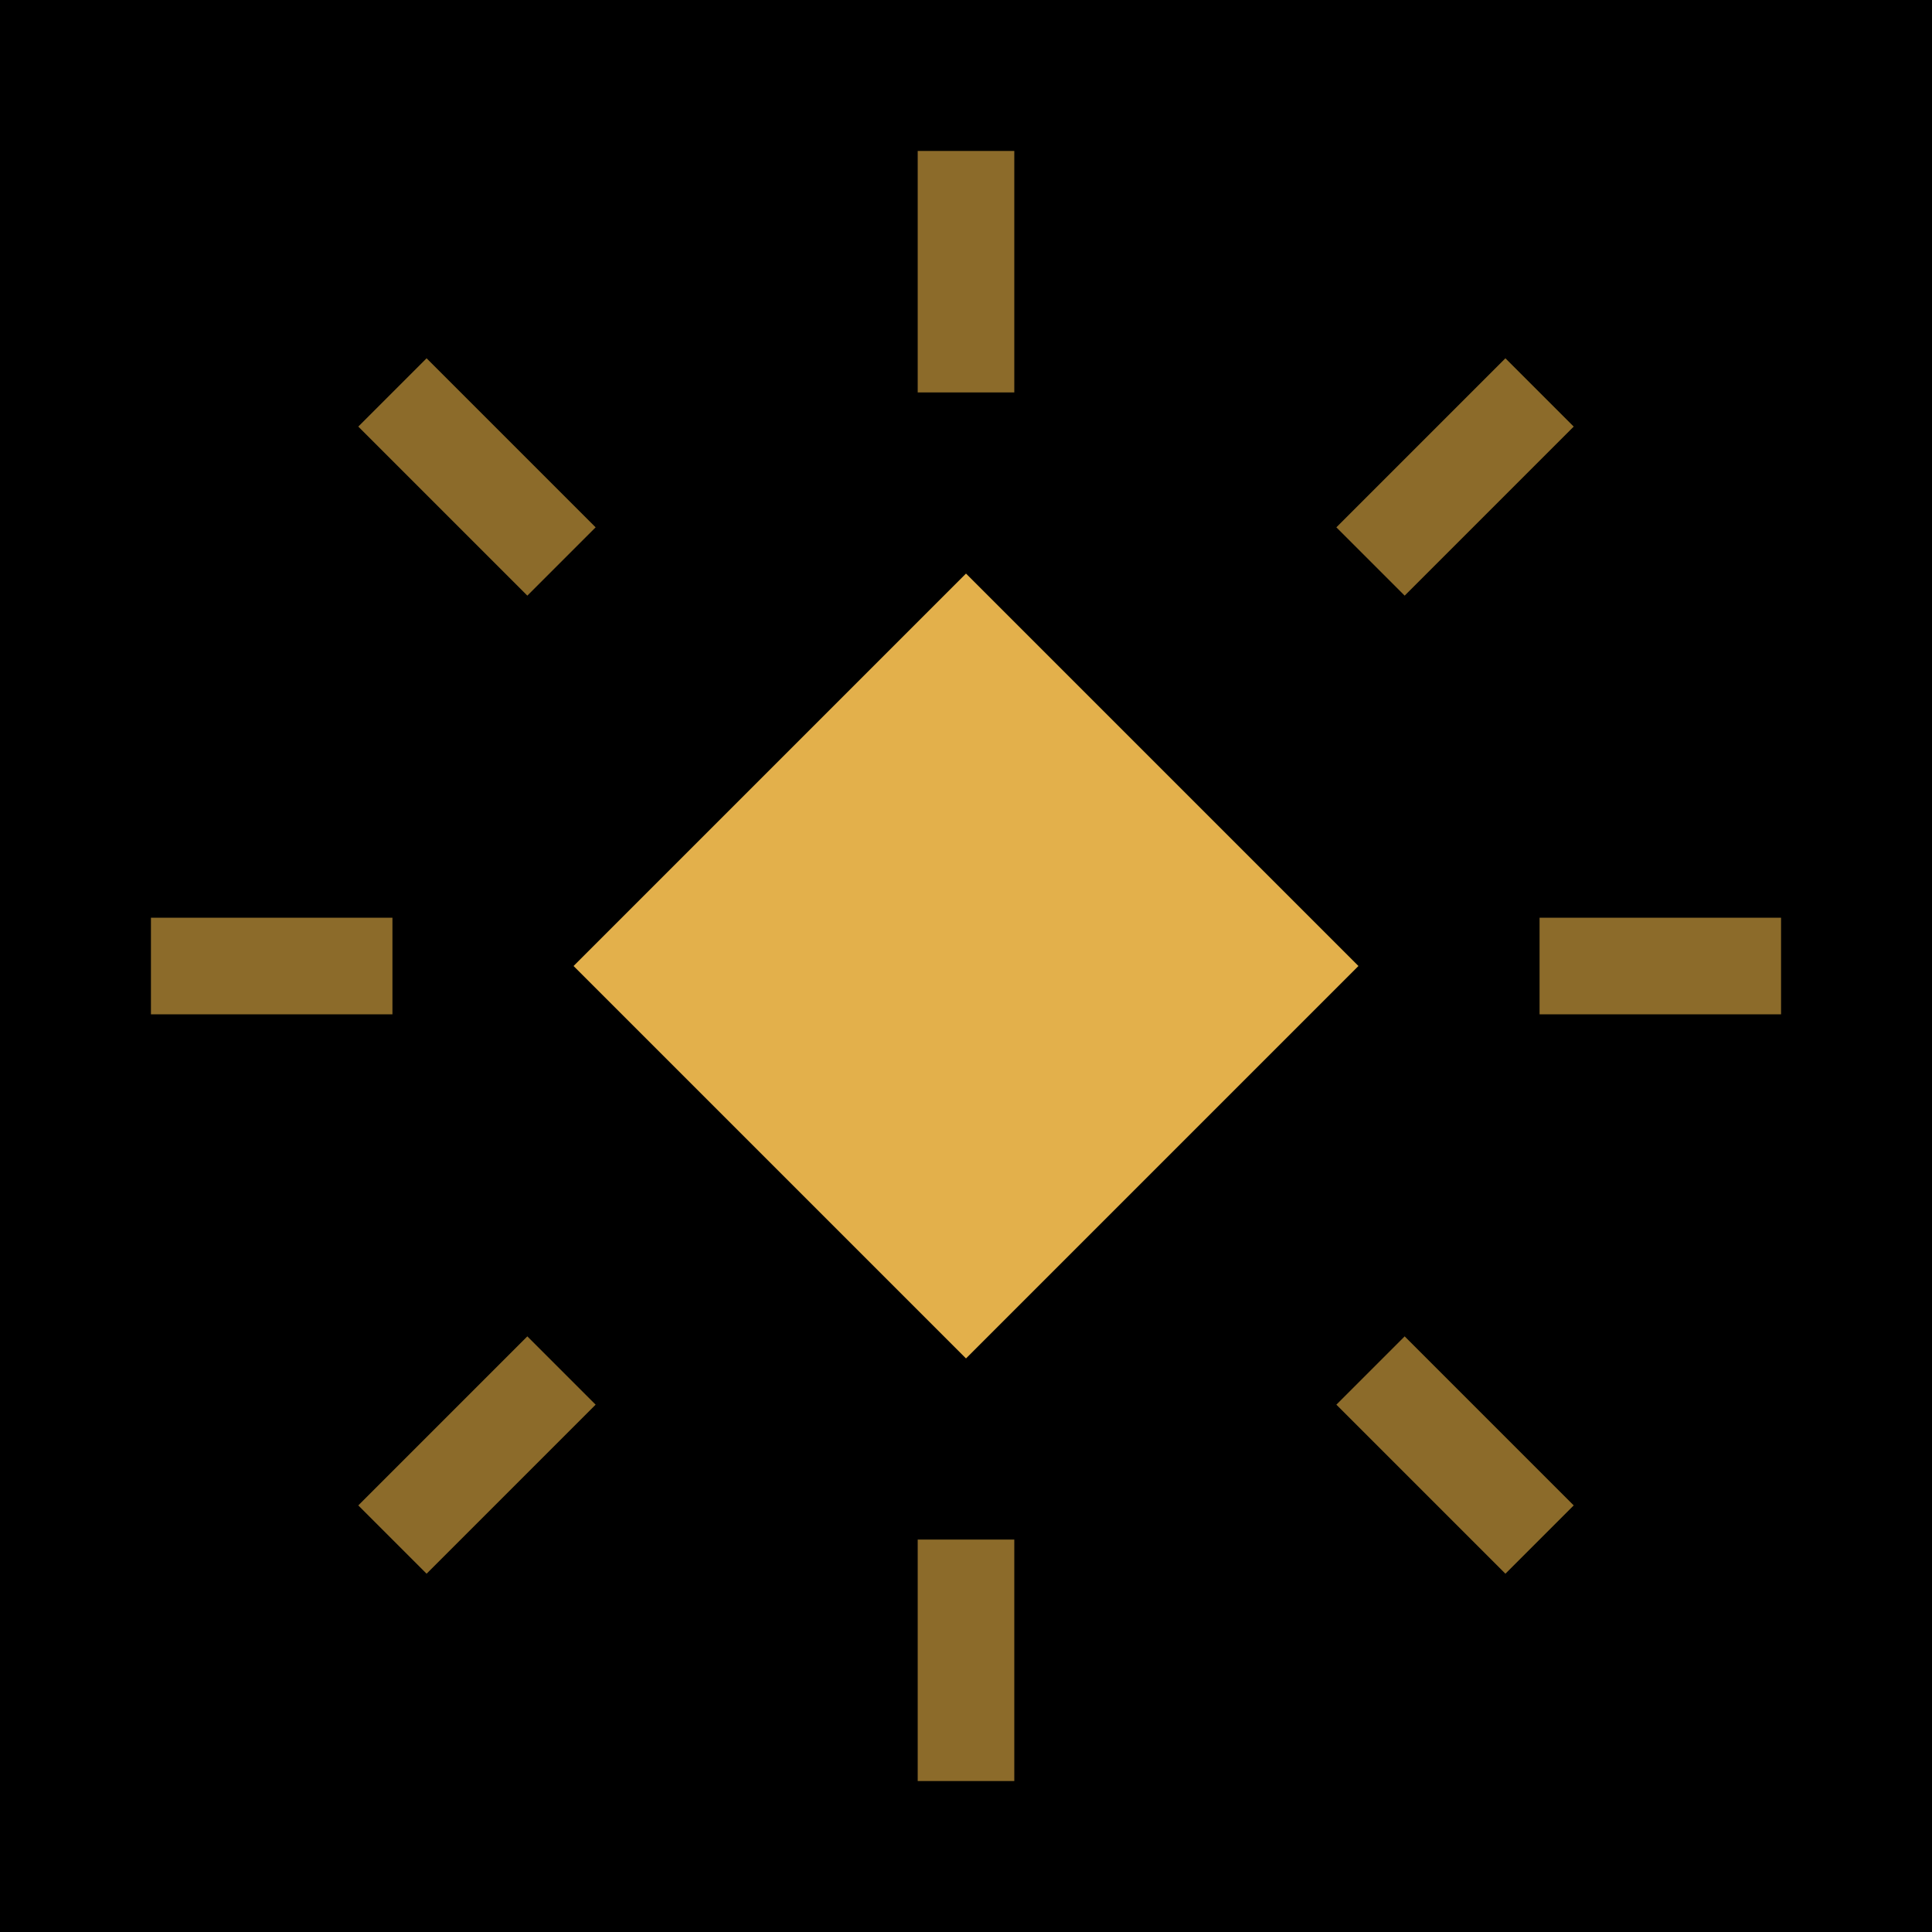
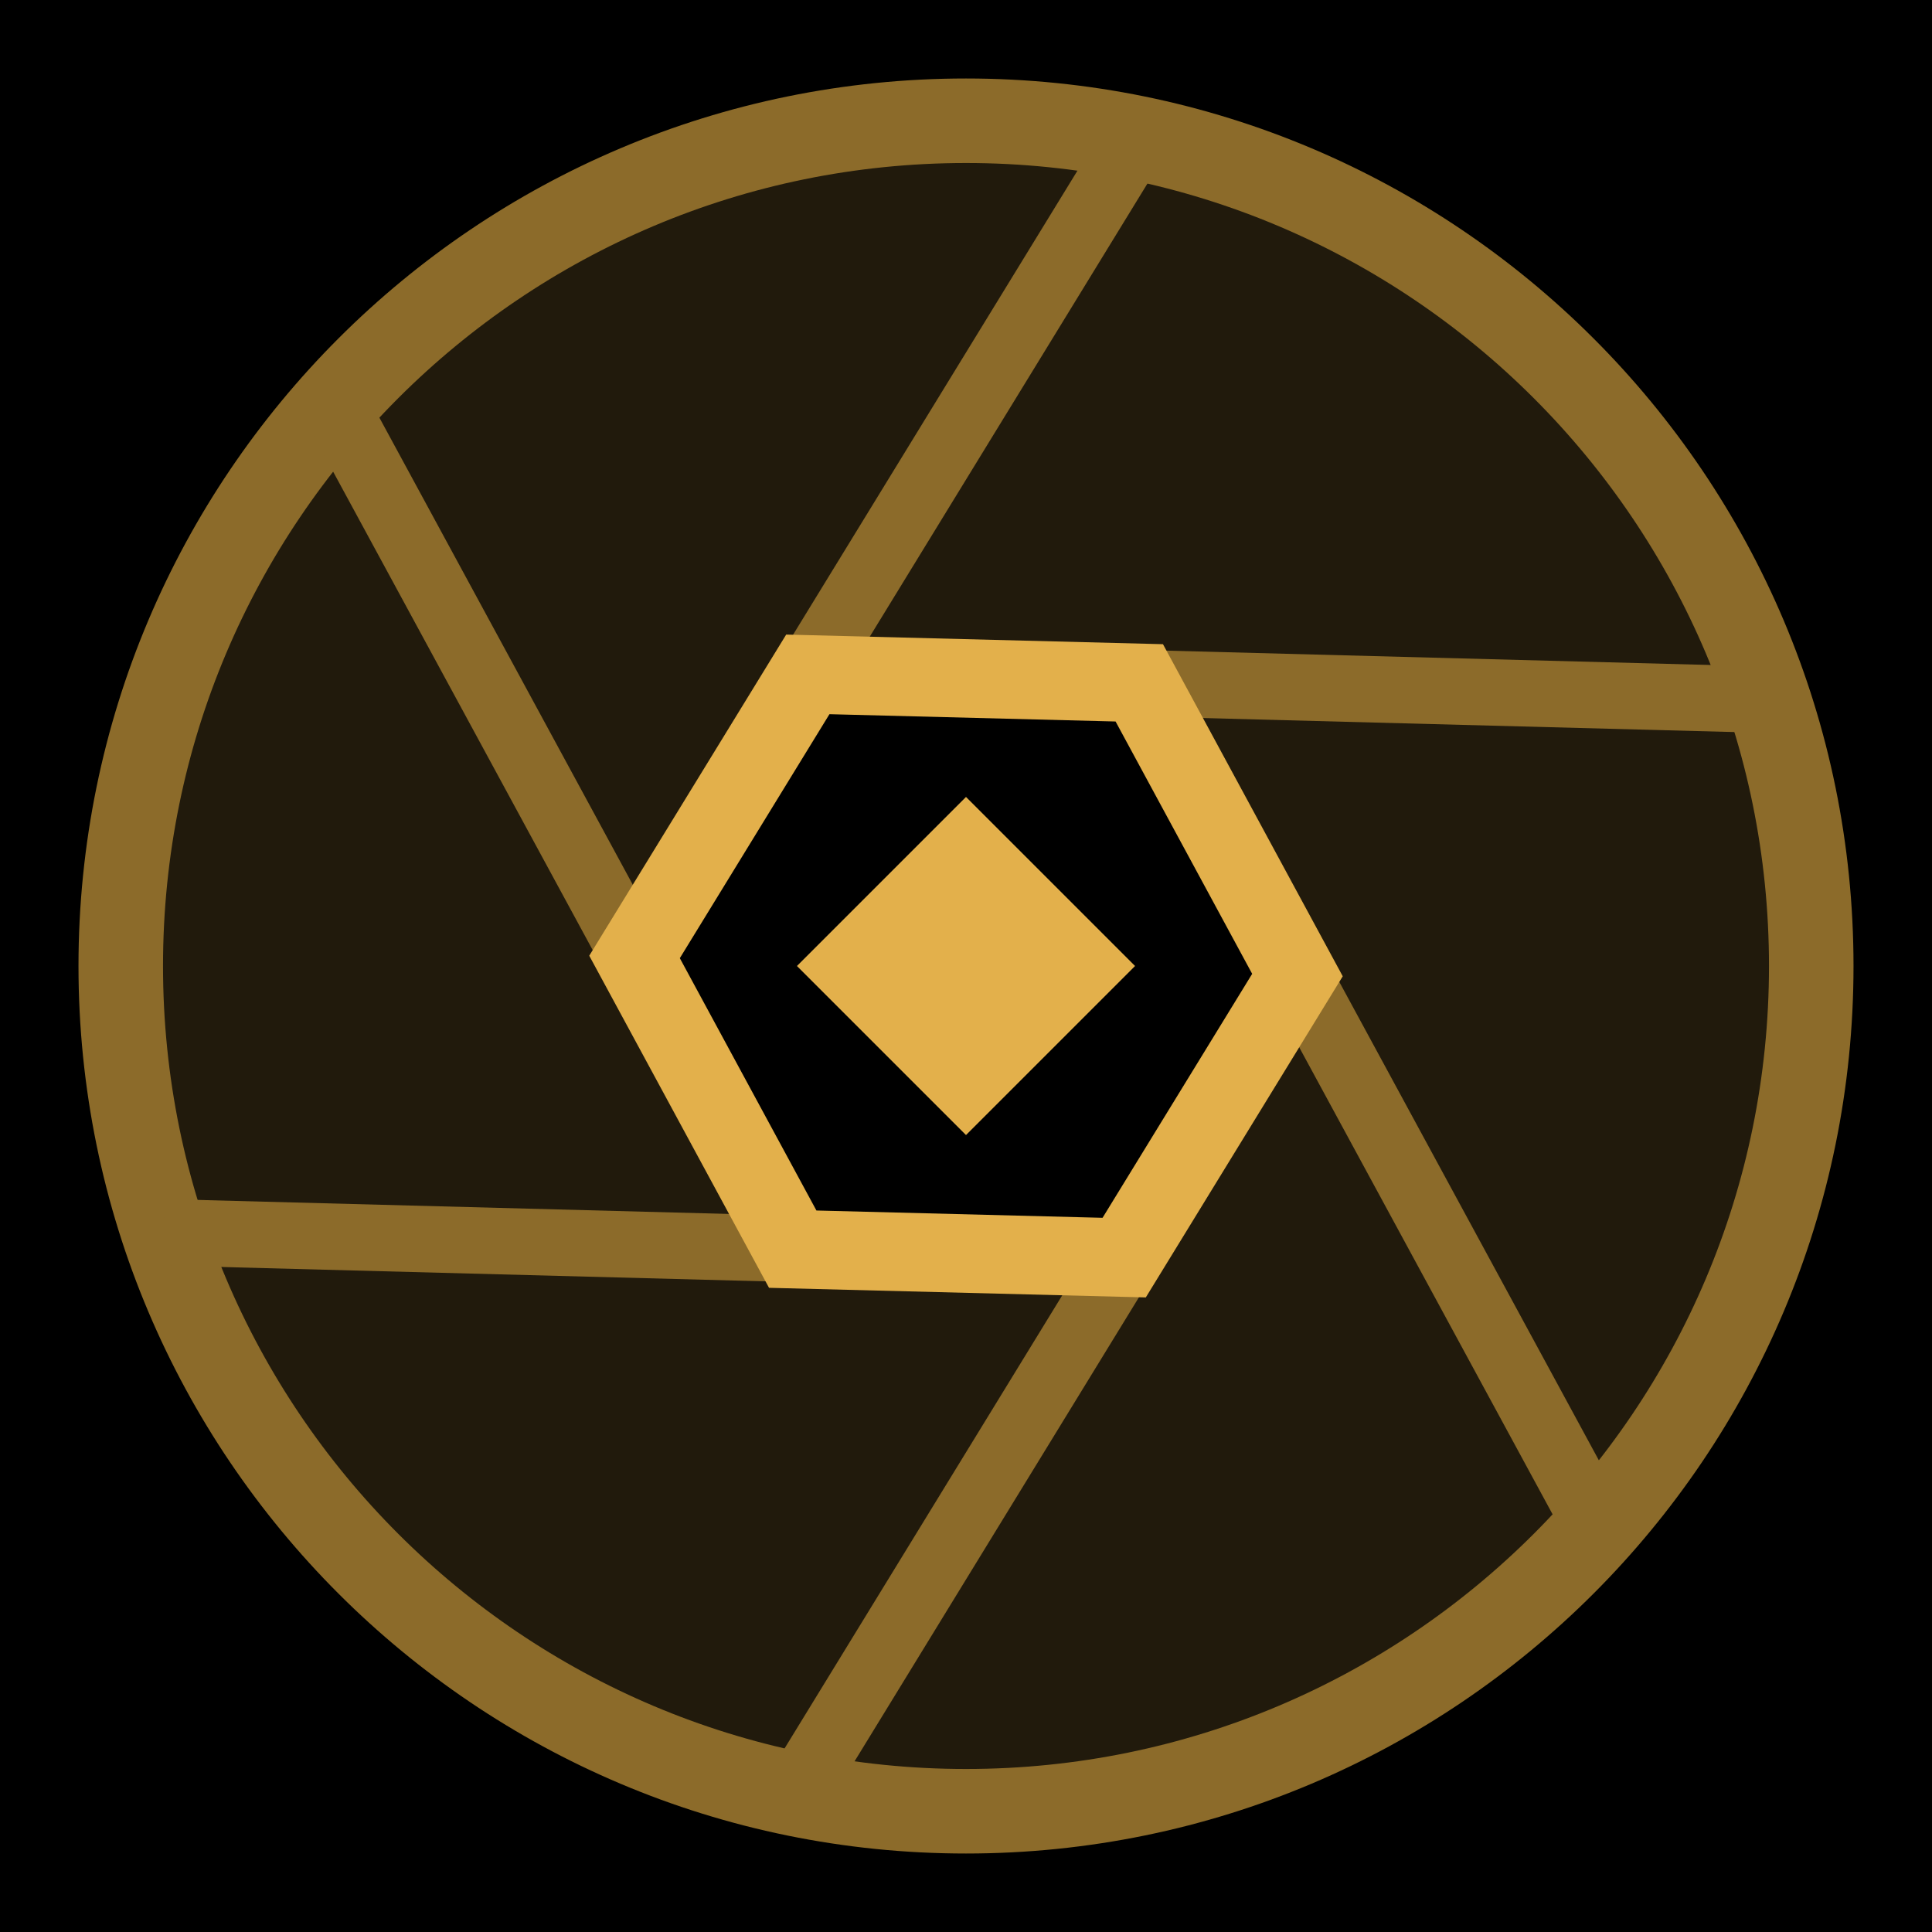
<svg xmlns="http://www.w3.org/2000/svg" viewBox="0 0 32 32">
  <rect width="32" height="32" fill="#000" />
-   <g stroke="#8c6b2a" stroke-width="1.6">
-     <path d="M16 2.5v4M16 25.5v4M2.5 16h4M25.5 16h4M6.5 6.5l2.8 2.8M22.7 22.7l2.8 2.8M6.5 25.5l2.8-2.8M22.7 9.3l2.8-2.8" />
-   </g>
-   <path d="M16 9.5 22.5 16 16 22.5 9.5 16Z" fill="#e3b04b" />
+   <circle cx="16" cy="16" r="14" fill="#211a0c" stroke="#8c6b2a" stroke-width="1.4" />
+   <path d="M21.49 16.15L13.18 29.71M18.62 20.83L2.71 20.41M13.13 20.69L5.54 6.70M10.51 15.85L18.82 2.29M13.38 11.17L29.29 11.59M18.87 11.31L26.46 25.30" stroke="#8c6b2a" stroke-width="1.1" />
+   <path d="M18.62 20.83 13.13 20.69 10.51 15.85 13.38 11.17 18.87 11.31 21.49 16.15Z" fill="#000" stroke="#e3b04b" stroke-width="1.3" />
+   <path d="M16 13.2 18.8 16 16 18.8 13.2 16Z" fill="#e3b04b" />
</svg>
